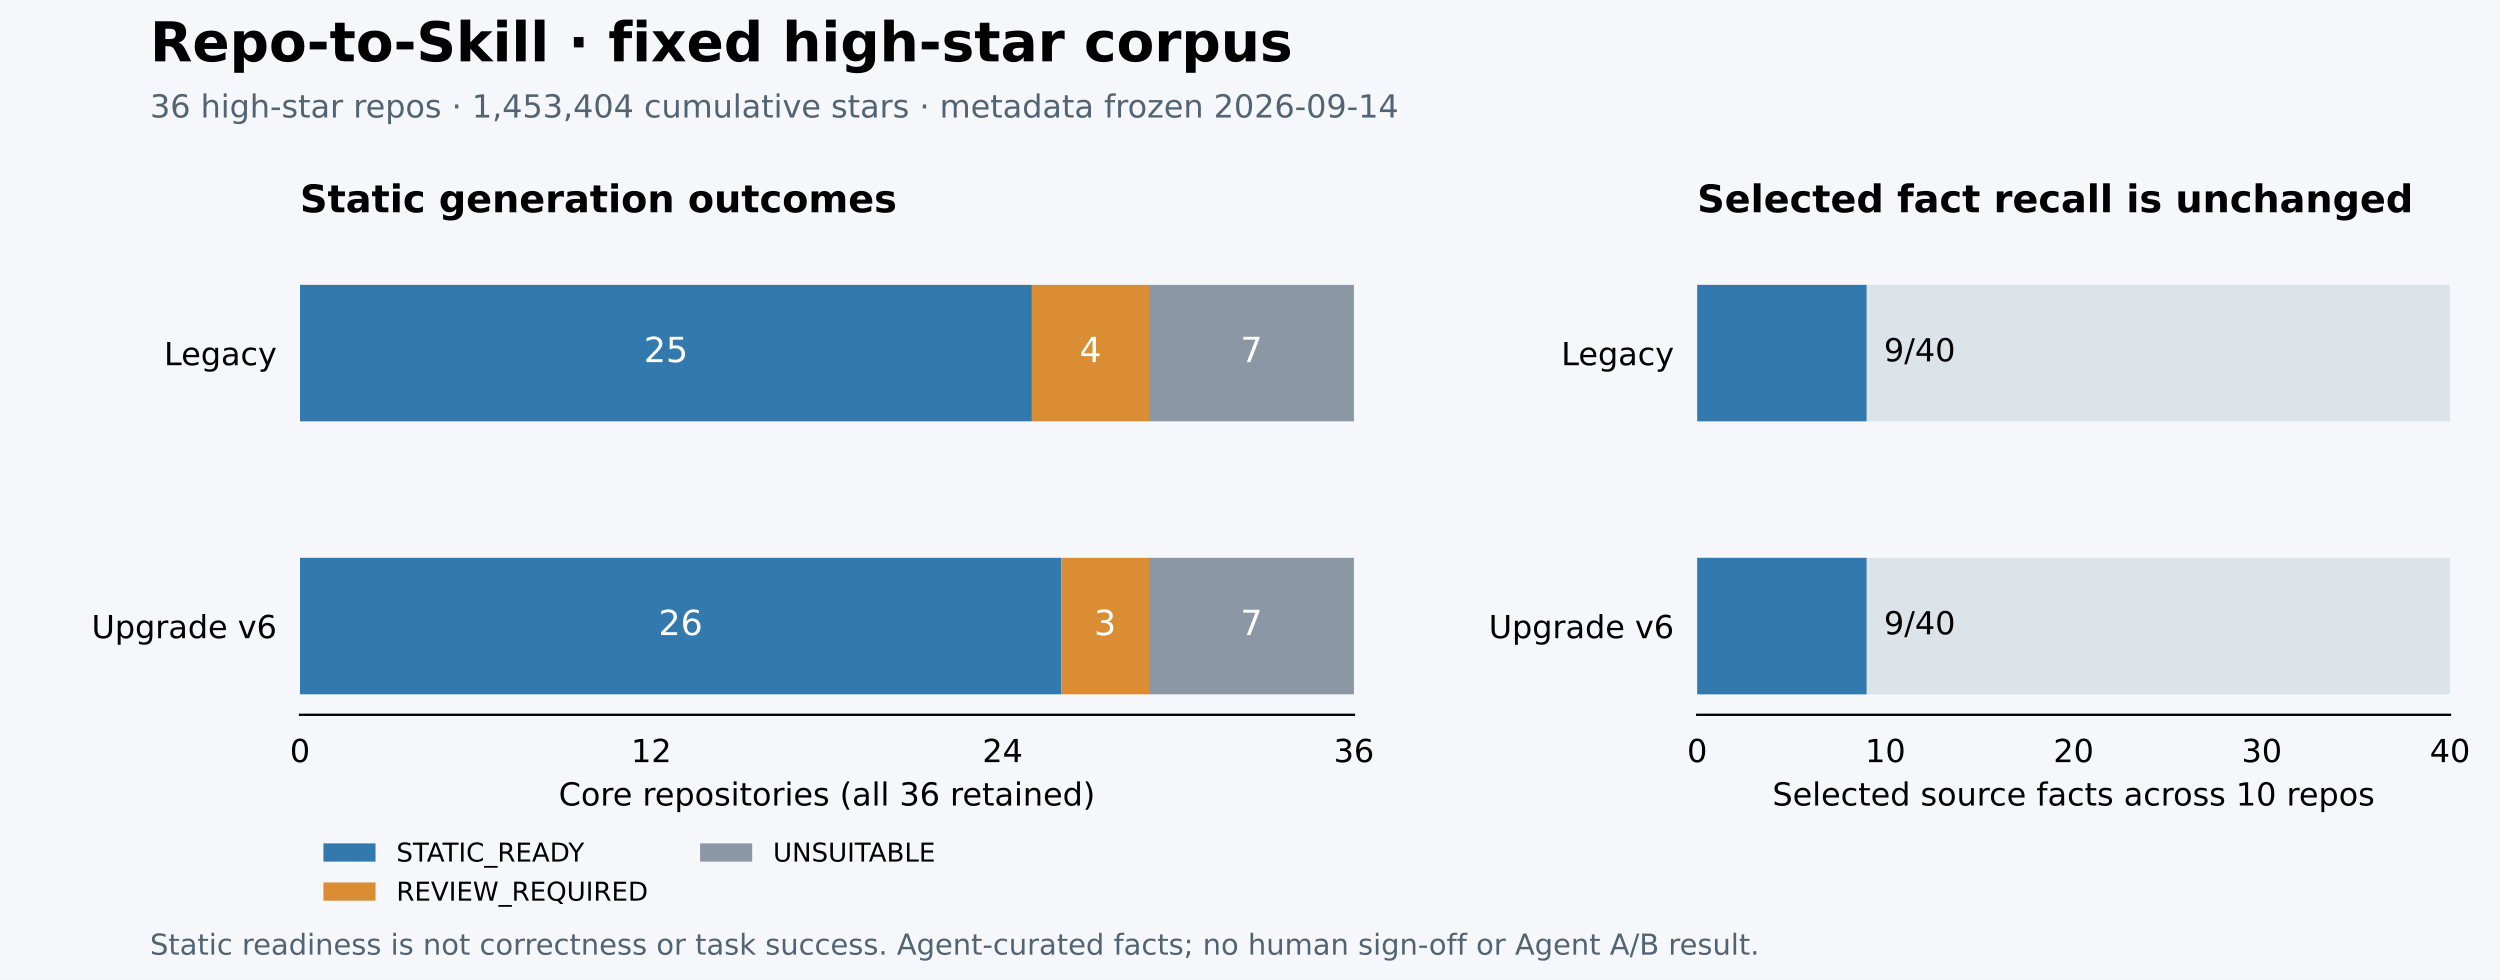
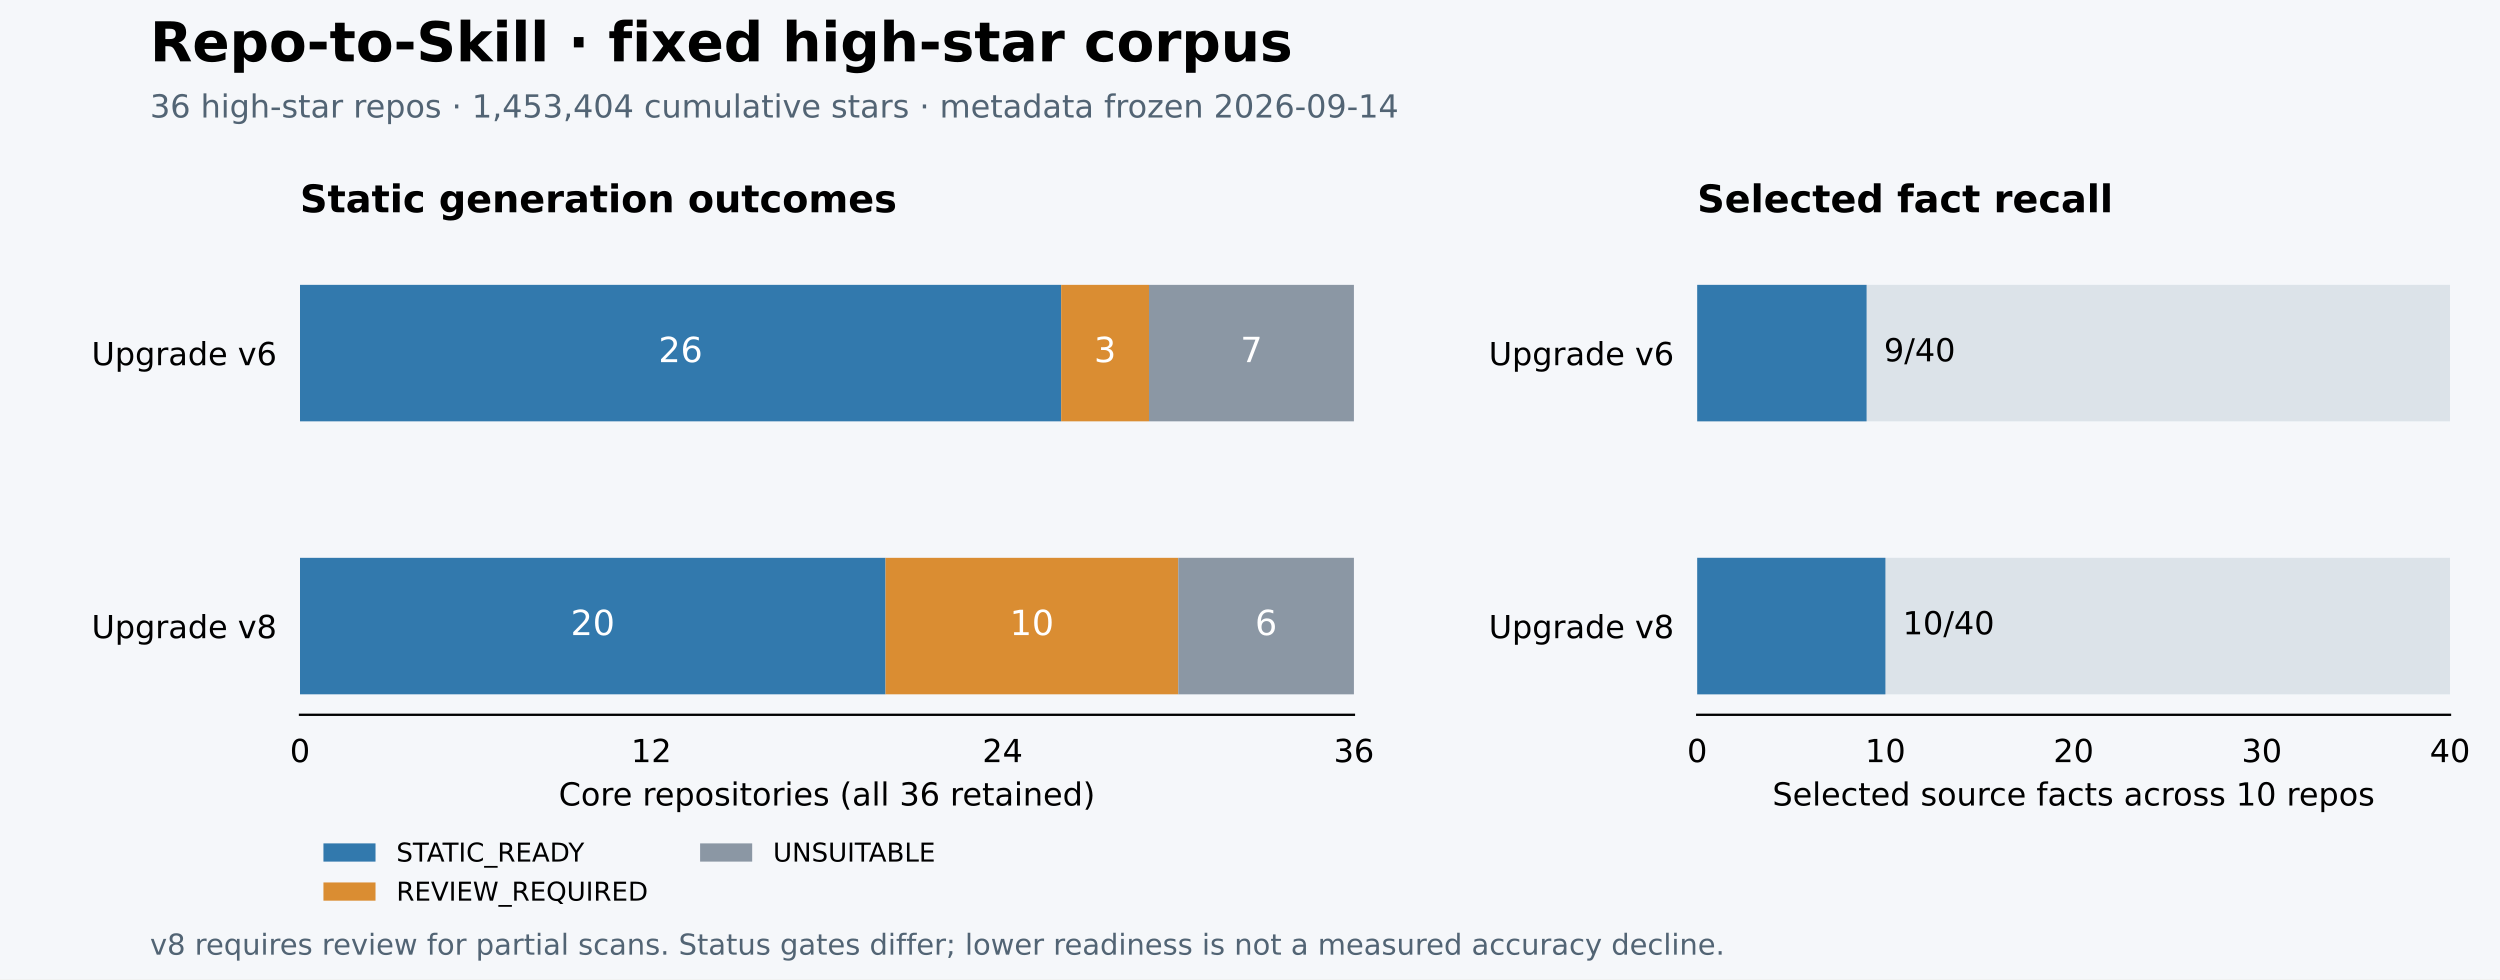
<svg xmlns="http://www.w3.org/2000/svg" width="864pt" height="338.4pt" viewBox="0 0 864 338.4" version="1.1">
  <defs>
    <style type="text/css">*{stroke-linejoin: round; stroke-linecap: butt}</style>
  </defs>
  <g id="figure_1">
    <g id="patch_1">
-       <path d="M 0 338.4  L 864 338.4  L 864 0  L 0 0  z " style="fill: #f5f7fa" />
+       <path d="M 0 338.4 L 864 338.4 L 864 0 L 0 0 z " style="fill: #f5f7fa" />
    </g>
    <g id="axes_1">
      <g id="patch_2">
-         <path d="M 103.68 247.032  L 467.915 247.032  L 467.915 91.368  L 103.68 91.368  z " style="fill: #f5f7fa" />
+         <path d="M 103.68 247.032 L 467.915 247.032 L 467.915 91.368 L 103.68 91.368 z " style="fill: #f5f7fa" />
      </g>
      <g id="patch_3">
-         <path d="M 103.68 145.615  L 356.621 145.615  L 356.621 98.444  L 103.68 98.444  z " clip-path="url(#pae4098ebe5)" style="fill: #3279ad" />
+         <path d="M 103.68 145.615 L 366.739 145.615 L 366.739 98.444 L 103.68 98.444 z " clip-path="url(#p6d04119a1e)" style="fill: #3279ad" />
      </g>
      <g id="patch_4">
-         <path d="M 103.68 239.956  L 366.739 239.956  L 366.739 192.785  L 103.68 192.785  z " clip-path="url(#pae4098ebe5)" style="fill: #3279ad" />
+         <path d="M 103.68 239.956 L 306.033 239.956 L 306.033 192.785 L 103.68 192.785 z " clip-path="url(#p6d04119a1e)" style="fill: #3279ad" />
      </g>
      <g id="patch_5">
-         <path d="M 356.621 145.615  L 397.092 145.615  L 397.092 98.444  L 356.621 98.444  z " clip-path="url(#pae4098ebe5)" style="fill: #da8d32" />
+         <path d="M 366.739 145.615 L 397.092 145.615 L 397.092 98.444 L 366.739 98.444 z " clip-path="url(#p6d04119a1e)" style="fill: #da8d32" />
      </g>
      <g id="patch_6">
-         <path d="M 366.739 239.956  L 397.092 239.956  L 397.092 192.785  L 366.739 192.785  z " clip-path="url(#pae4098ebe5)" style="fill: #da8d32" />
+         <path d="M 306.033 239.956 L 407.209 239.956 L 407.209 192.785 L 306.033 192.785 z " clip-path="url(#p6d04119a1e)" style="fill: #da8d32" />
      </g>
      <g id="patch_7">
-         <path d="M 397.092 145.615  L 467.915 145.615  L 467.915 98.444  L 397.092 98.444  z " clip-path="url(#pae4098ebe5)" style="fill: #8b97a4" />
+         <path d="M 397.092 145.615 L 467.915 145.615 L 467.915 98.444 L 397.092 98.444 z " clip-path="url(#p6d04119a1e)" style="fill: #8b97a4" />
      </g>
      <g id="patch_8">
-         <path d="M 397.092 239.956  L 467.915 239.956  L 467.915 192.785  L 397.092 192.785  z " clip-path="url(#pae4098ebe5)" style="fill: #8b97a4" />
+         <path d="M 407.209 239.956 L 467.915 239.956 L 467.915 192.785 L 407.209 192.785 z " clip-path="url(#p6d04119a1e)" style="fill: #8b97a4" />
      </g>
      <g id="matplotlib.axis_1">
        <g id="xtick_1">
          <g id="line2d_1" />
          <g id="text_1">
            <text style="font-size: 11px; font-family: 'DejaVu Sans'; text-anchor: middle" x="103.68" y="263.389" transform="rotate(-0 103.68 263.3894)">0</text>
          </g>
        </g>
        <g id="xtick_2">
          <g id="line2d_2" />
          <g id="text_2">
            <text style="font-size: 11px; font-family: 'DejaVu Sans'; text-anchor: middle" x="225.092" y="263.389" transform="rotate(-0 225.0918 263.3894)">12</text>
          </g>
        </g>
        <g id="xtick_3">
          <g id="line2d_3" />
          <g id="text_3">
            <text style="font-size: 11px; font-family: 'DejaVu Sans'; text-anchor: middle" x="346.504" y="263.389" transform="rotate(-0 346.5035 263.3894)">24</text>
          </g>
        </g>
        <g id="xtick_4">
          <g id="line2d_4" />
          <g id="text_4">
            <text style="font-size: 11px; font-family: 'DejaVu Sans'; text-anchor: middle" x="467.915" y="263.389" transform="rotate(-0 467.9153 263.3894)">36</text>
          </g>
        </g>
        <g id="text_5">
          <text style="font-size: 11px; font-family: 'DejaVu Sans'; text-anchor: middle" x="285.798" y="278.39" transform="rotate(-0 285.7976 278.3903)">Core repositories (all 36 retained)</text>
        </g>
      </g>
      <g id="matplotlib.axis_2">
        <g id="ytick_1">
          <g id="line2d_5" />
          <g id="text_6">
-             <text style="font-size: 11px; font-family: 'DejaVu Sans'; text-anchor: end" x="95.68" y="126.208" transform="rotate(-0 95.68 126.2078)">Legacy</text>
+             <text style="font-size: 11px; font-family: 'DejaVu Sans'; text-anchor: end" x="95.68" y="126.208" transform="rotate(-0 95.68 126.2082)">Upgrade v6</text>
          </g>
        </g>
        <g id="ytick_2">
          <g id="line2d_6" />
          <g id="text_7">
-             <text style="font-size: 11px; font-family: 'DejaVu Sans'; text-anchor: end" x="95.68" y="220.55" transform="rotate(-0 95.68 220.55)">Upgrade v6</text>
+             <text style="font-size: 11px; font-family: 'DejaVu Sans'; text-anchor: end" x="95.68" y="220.55" transform="rotate(-0 95.68 220.55)">Upgrade v8</text>
          </g>
        </g>
      </g>
      <g id="patch_9">
-         <path d="M 103.68 247.032  L 467.915 247.032  " style="fill: none; stroke: #000000; stroke-width: 0.8; stroke-linejoin: miter; stroke-linecap: square" />
+         <path d="M 103.68 247.032 L 467.915 247.032 " style="fill: none; stroke: #000000; stroke-width: 0.8; stroke-linejoin: miter; stroke-linecap: square" />
      </g>
      <g id="text_8">
-         <text style="font-size: 12px; font-family: 'DejaVu Sans'; text-anchor: middle; fill: #ffffff" x="230.151" y="125.146" transform="rotate(-0 230.1506 125.1463)">25</text>
+         <text style="font-size: 12px; font-family: 'DejaVu Sans'; text-anchor: middle; fill: #ffffff" x="235.209" y="125.146" transform="rotate(-0 235.2094 125.1463)">26</text>
      </g>
      <g id="text_9">
-         <text style="font-size: 12px; font-family: 'DejaVu Sans'; text-anchor: middle; fill: #ffffff" x="235.209" y="219.488" transform="rotate(-0 235.2094 219.4881)">26</text>
+         <text style="font-size: 12px; font-family: 'DejaVu Sans'; text-anchor: middle; fill: #ffffff" x="204.856" y="219.488" transform="rotate(-0 204.8565 219.4881)">20</text>
      </g>
      <g id="text_10">
-         <text style="font-size: 12px; font-family: 'DejaVu Sans'; text-anchor: middle; fill: #ffffff" x="376.856" y="125.146" transform="rotate(-0 376.8565 125.1463)">4</text>
+         <text style="font-size: 12px; font-family: 'DejaVu Sans'; text-anchor: middle; fill: #ffffff" x="381.915" y="125.146" transform="rotate(-0 381.9153 125.1463)">3</text>
      </g>
      <g id="text_11">
-         <text style="font-size: 12px; font-family: 'DejaVu Sans'; text-anchor: middle; fill: #ffffff" x="381.915" y="219.488" transform="rotate(-0 381.9153 219.4881)">3</text>
+         <text style="font-size: 12px; font-family: 'DejaVu Sans'; text-anchor: middle; fill: #ffffff" x="356.621" y="219.488" transform="rotate(-0 356.6212 219.4881)">10</text>
      </g>
      <g id="text_12">
        <text style="font-size: 12px; font-family: 'DejaVu Sans'; text-anchor: middle; fill: #ffffff" x="432.504" y="125.146" transform="rotate(-0 432.5035 125.1463)">7</text>
      </g>
      <g id="text_13">
-         <text style="font-size: 12px; font-family: 'DejaVu Sans'; text-anchor: middle; fill: #ffffff" x="432.504" y="219.488" transform="rotate(-0 432.5035 219.4881)">7</text>
+         <text style="font-size: 12px; font-family: 'DejaVu Sans'; text-anchor: middle; fill: #ffffff" x="437.562" y="219.488" transform="rotate(-0 437.5624 219.4881)">6</text>
      </g>
      <g id="text_14">
        <text style="font-weight: 700; font-size: 13.2px; font-family: 'DejaVu Sans'; text-anchor: start" x="103.68" y="73.368" transform="rotate(-0 103.68 73.368)">Static generation outcomes</text>
      </g>
      <g id="legend_1">
        <g id="patch_10">
-           <path d="M 111.78 297.773  L 129.78 297.773  L 129.78 291.473  L 111.78 291.473  z " style="fill: #3279ad" />
+           <path d="M 111.78 297.773 L 129.78 297.773 L 129.78 291.473 L 111.78 291.473 z " style="fill: #3279ad" />
        </g>
        <g id="text_15">
          <text style="font-size: 9px; font-family: 'DejaVu Sans'; text-anchor: start" x="136.98" y="297.773" transform="rotate(-0 136.98 297.7733)">STATIC_READY</text>
        </g>
        <g id="patch_11">
-           <path d="M 111.78 311.274  L 129.78 311.274  L 129.78 304.974  L 111.78 304.974  z " style="fill: #da8d32" />
+           <path d="M 111.78 311.274 L 129.78 311.274 L 129.78 304.974 L 111.78 304.974 z " style="fill: #da8d32" />
        </g>
        <g id="text_16">
          <text style="font-size: 9px; font-family: 'DejaVu Sans'; text-anchor: start" x="136.98" y="311.274" transform="rotate(-0 136.98 311.274)">REVIEW_REQUIRED</text>
        </g>
        <g id="patch_12">
-           <path d="M 241.955 297.773  L 259.955 297.773  L 259.955 291.473  L 241.955 291.473  z " style="fill: #8b97a4" />
+           <path d="M 241.955 297.773 L 259.955 297.773 L 259.955 291.473 L 241.955 291.473 z " style="fill: #8b97a4" />
        </g>
        <g id="text_17">
          <text style="font-size: 9px; font-family: 'DejaVu Sans'; text-anchor: start" x="267.155" y="297.773" transform="rotate(-0 267.1552 297.7733)">UNSUITABLE</text>
        </g>
      </g>
    </g>
    <g id="axes_2">
      <g id="patch_13">
-         <path d="M 586.552 247.032  L 846.72 247.032  L 846.72 91.368  L 586.552 91.368  z " style="fill: #f5f7fa" />
+         <path d="M 586.552 247.032 L 846.72 247.032 L 846.72 91.368 L 586.552 91.368 z " style="fill: #f5f7fa" />
      </g>
      <g id="patch_14">
-         <path d="M 586.552 145.615  L 846.72 145.615  L 846.72 98.444  L 586.552 98.444  z " clip-path="url(#pce2bca429d)" style="fill: #dce3e9" />
+         <path d="M 586.552 145.615 L 846.72 145.615 L 846.72 98.444 L 586.552 98.444 z " clip-path="url(#pbc25a3a965)" style="fill: #dce3e9" />
      </g>
      <g id="patch_15">
-         <path d="M 586.552 239.956  L 846.72 239.956  L 846.72 192.785  L 586.552 192.785  z " clip-path="url(#pce2bca429d)" style="fill: #dce3e9" />
+         <path d="M 586.552 239.956 L 846.72 239.956 L 846.72 192.785 L 586.552 192.785 z " clip-path="url(#pbc25a3a965)" style="fill: #dce3e9" />
      </g>
      <g id="patch_16">
-         <path d="M 586.552 145.615  L 645.09 145.615  L 645.09 98.444  L 586.552 98.444  z " clip-path="url(#pce2bca429d)" style="fill: #3279ad" />
+         <path d="M 586.552 145.615 L 645.09 145.615 L 645.09 98.444 L 586.552 98.444 z " clip-path="url(#pbc25a3a965)" style="fill: #3279ad" />
      </g>
      <g id="patch_17">
-         <path d="M 586.552 239.956  L 645.09 239.956  L 645.09 192.785  L 586.552 192.785  z " clip-path="url(#pce2bca429d)" style="fill: #3279ad" />
+         <path d="M 586.552 239.956 L 651.594 239.956 L 651.594 192.785 L 586.552 192.785 z " clip-path="url(#pbc25a3a965)" style="fill: #3279ad" />
      </g>
      <g id="matplotlib.axis_3">
        <g id="xtick_5">
          <g id="line2d_7" />
          <g id="text_18">
            <text style="font-size: 11px; font-family: 'DejaVu Sans'; text-anchor: middle" x="586.552" y="263.389" transform="rotate(-0 586.5519 263.3894)">0</text>
          </g>
        </g>
        <g id="xtick_6">
          <g id="line2d_8" />
          <g id="text_19">
            <text style="font-size: 11px; font-family: 'DejaVu Sans'; text-anchor: middle" x="651.594" y="263.389" transform="rotate(-0 651.5939 263.3894)">10</text>
          </g>
        </g>
        <g id="xtick_7">
          <g id="line2d_9" />
          <g id="text_20">
            <text style="font-size: 11px; font-family: 'DejaVu Sans'; text-anchor: middle" x="716.636" y="263.389" transform="rotate(-0 716.636 263.3894)">20</text>
          </g>
        </g>
        <g id="xtick_8">
          <g id="line2d_10" />
          <g id="text_21">
            <text style="font-size: 11px; font-family: 'DejaVu Sans'; text-anchor: middle" x="781.678" y="263.389" transform="rotate(-0 781.678 263.3894)">30</text>
          </g>
        </g>
        <g id="xtick_9">
          <g id="line2d_11" />
          <g id="text_22">
            <text style="font-size: 11px; font-family: 'DejaVu Sans'; text-anchor: middle" x="846.72" y="263.389" transform="rotate(-0 846.72 263.3894)">40</text>
          </g>
        </g>
        <g id="text_23">
          <text style="font-size: 11px; font-family: 'DejaVu Sans'; text-anchor: middle" x="716.636" y="278.39" transform="rotate(-0 716.636 278.3903)">Selected source facts across 10 repos</text>
        </g>
      </g>
      <g id="matplotlib.axis_4">
        <g id="ytick_3">
          <g id="line2d_12" />
          <g id="text_24">
-             <text style="font-size: 11px; font-family: 'DejaVu Sans'; text-anchor: end" x="578.552" y="126.208" transform="rotate(-0 578.5519 126.2078)">Legacy</text>
+             <text style="font-size: 11px; font-family: 'DejaVu Sans'; text-anchor: end" x="578.552" y="126.208" transform="rotate(-0 578.5519 126.2082)">Upgrade v6</text>
          </g>
        </g>
        <g id="ytick_4">
          <g id="line2d_13" />
          <g id="text_25">
-             <text style="font-size: 11px; font-family: 'DejaVu Sans'; text-anchor: end" x="578.552" y="220.55" transform="rotate(-0 578.5519 220.55)">Upgrade v6</text>
+             <text style="font-size: 11px; font-family: 'DejaVu Sans'; text-anchor: end" x="578.552" y="220.55" transform="rotate(-0 578.5519 220.55)">Upgrade v8</text>
          </g>
        </g>
      </g>
      <g id="patch_18">
-         <path d="M 586.552 247.032  L 846.72 247.032  " style="fill: none; stroke: #000000; stroke-width: 0.8; stroke-linejoin: miter; stroke-linecap: square" />
+         <path d="M 586.552 247.032 L 846.72 247.032 " style="fill: none; stroke: #000000; stroke-width: 0.8; stroke-linejoin: miter; stroke-linecap: square" />
      </g>
      <g id="text_26">
        <text style="font-size: 11px; font-family: 'DejaVu Sans'; text-anchor: start" x="651.09" y="124.887" transform="rotate(-0 651.0897 124.8865)">9/40</text>
      </g>
      <g id="text_27">
-         <text style="font-size: 11px; font-family: 'DejaVu Sans'; text-anchor: start" x="651.09" y="219.228" transform="rotate(-0 651.0897 219.2283)">9/40</text>
+         <text style="font-size: 11px; font-family: 'DejaVu Sans'; text-anchor: start" x="657.594" y="219.228" transform="rotate(-0 657.5939 219.2283)">10/40</text>
      </g>
      <g id="text_28">
-         <text style="font-weight: 700; font-size: 13.2px; font-family: 'DejaVu Sans'; text-anchor: start" x="586.552" y="73.368" transform="rotate(-0 586.5519 73.368)">Selected fact recall is unchanged</text>
+         <text style="font-weight: 700; font-size: 13.2px; font-family: 'DejaVu Sans'; text-anchor: start" x="586.552" y="73.368" transform="rotate(-0 586.5519 73.368)">Selected fact recall</text>
      </g>
    </g>
    <g id="text_29">
      <text style="font-weight: 700; font-size: 19px; font-family: 'DejaVu Sans'; text-anchor: start" x="51.84" y="21.205" transform="rotate(-0 51.84 21.20503)">Repo-to-Skill · fixed high-star corpus</text>
    </g>
    <g id="text_30">
      <text style="font-size: 11px; font-family: 'DejaVu Sans'; text-anchor: start; fill: #526474" x="51.84" y="40.608" transform="rotate(-0 51.84 40.608)">36 high-star repos · 1,453,404 cumulative stars · metadata frozen 2026-09-14</text>
    </g>
    <g id="text_31">
-       <text style="font-size: 10px; font-family: 'DejaVu Sans'; text-anchor: start; fill: #526474" x="51.84" y="329.94" transform="rotate(-0 51.84 329.94)">Static readiness is not correctness or task success. Agent-curated facts; no human sign-off or Agent A/B result.</text>
+       <text style="font-size: 10px; font-family: 'DejaVu Sans'; text-anchor: start; fill: #526474" x="51.84" y="329.94" transform="rotate(-0 51.84 329.94)">v8 requires review for partial scans. Status gates differ; lower readiness is not a measured accuracy decline.</text>
    </g>
  </g>
  <defs>
-     <clipPath id="pae4098ebe5">
+     <clipPath id="p6d04119a1e">
      <rect x="103.68" y="91.368" width="364.235" height="155.664" />
    </clipPath>
-     <clipPath id="pce2bca429d">
+     <clipPath id="pbc25a3a965">
      <rect x="586.552" y="91.368" width="260.168" height="155.664" />
    </clipPath>
  </defs>
</svg>
